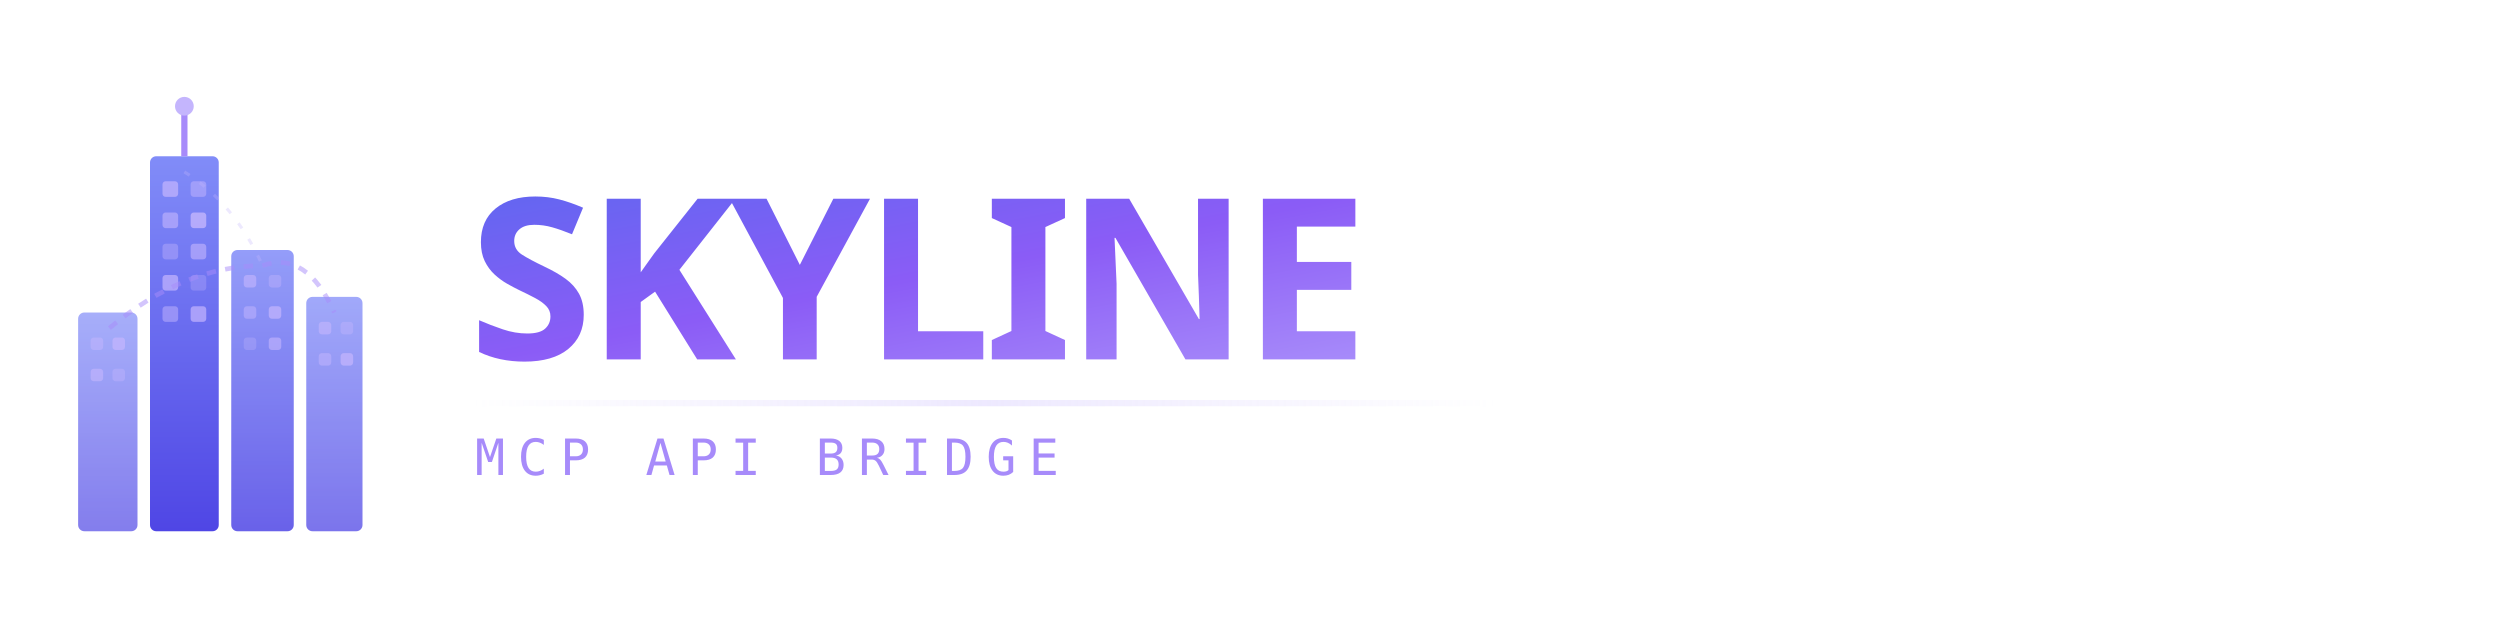
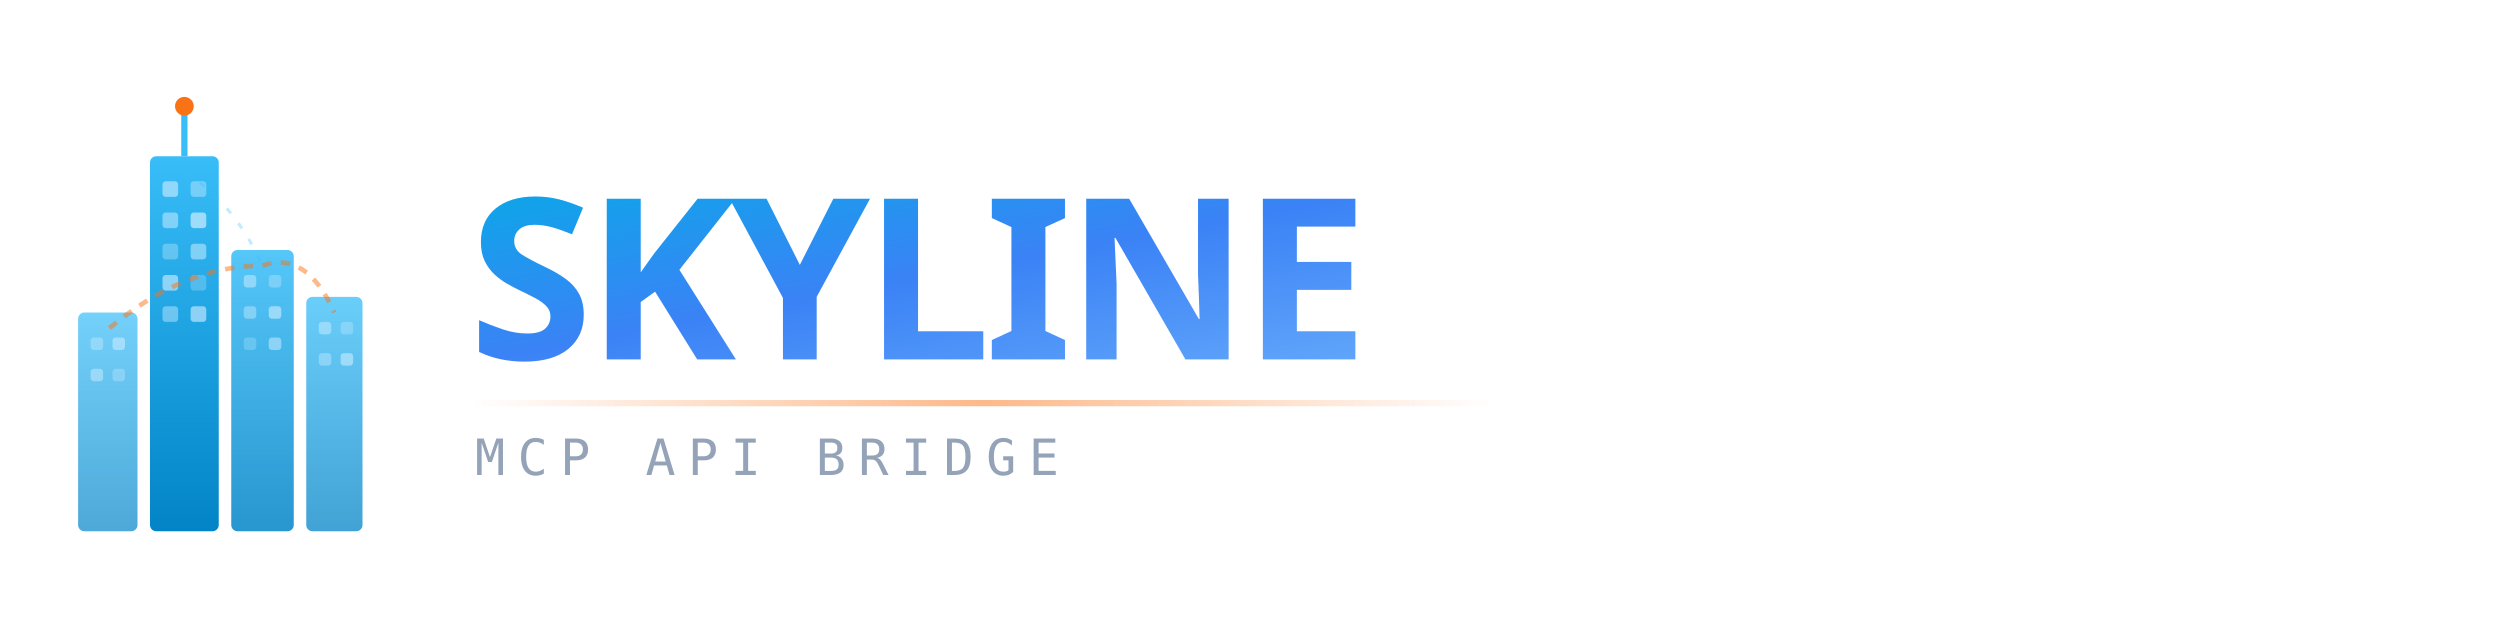
<svg xmlns="http://www.w3.org/2000/svg" viewBox="0 0 800 200" fill="none">
  <defs>
    <linearGradient id="skyGrad" x1="0%" y1="0%" x2="100%" y2="100%">
-       <stop offset="0%" style="stop-color:#6366f1" />
-       <stop offset="50%" style="stop-color:#8b5cf6" />
-       <stop offset="100%" style="stop-color:#a78bfa" />
+       <stop offset="0%" style="stop-color:#0EA5E9" />
+       <stop offset="50%" style="stop-color:#3B82F6" />
+       <stop offset="100%" style="stop-color:#60A5FA" />
    </linearGradient>
    <linearGradient id="buildingGrad" x1="0%" y1="100%" x2="0%" y2="0%">
-       <stop offset="0%" style="stop-color:#4f46e5" />
-       <stop offset="100%" style="stop-color:#818cf8" />
+       <stop offset="0%" style="stop-color:#0284c7" />
+       <stop offset="100%" style="stop-color:#38bdf8" />
    </linearGradient>
    <linearGradient id="glowGrad" x1="0%" y1="0%" x2="100%" y2="0%">
-       <stop offset="0%" style="stop-color:#c4b5fd;stop-opacity:0" />
-       <stop offset="50%" style="stop-color:#c4b5fd;stop-opacity:0.3" />
-       <stop offset="100%" style="stop-color:#c4b5fd;stop-opacity:0" />
+       <stop offset="0%" style="stop-color:#F97316;stop-opacity:0" />
+       <stop offset="50%" style="stop-color:#F97316;stop-opacity:0.5" />
+       <stop offset="100%" style="stop-color:#F97316;stop-opacity:0" />
    </linearGradient>
  </defs>
  <g transform="translate(20, 30)">
    <rect x="28" y="20" width="22" height="120" rx="2" fill="url(#buildingGrad)" />
-     <rect x="32" y="28" width="5" height="5" rx="1" fill="#c4b5fd" opacity="0.7" />
-     <rect x="41" y="28" width="5" height="5" rx="1" fill="#c4b5fd" opacity="0.5" />
-     <rect x="32" y="38" width="5" height="5" rx="1" fill="#c4b5fd" opacity="0.6" />
-     <rect x="41" y="38" width="5" height="5" rx="1" fill="#c4b5fd" opacity="0.8" />
-     <rect x="32" y="48" width="5" height="5" rx="1" fill="#c4b5fd" opacity="0.4" />
-     <rect x="41" y="48" width="5" height="5" rx="1" fill="#c4b5fd" opacity="0.6" />
-     <rect x="32" y="58" width="5" height="5" rx="1" fill="#c4b5fd" opacity="0.7" />
-     <rect x="41" y="58" width="5" height="5" rx="1" fill="#c4b5fd" opacity="0.3" />
-     <rect x="32" y="68" width="5" height="5" rx="1" fill="#c4b5fd" opacity="0.5" />
-     <rect x="41" y="68" width="5" height="5" rx="1" fill="#c4b5fd" opacity="0.7" />
-     <line x1="39" y1="5" x2="39" y2="20" stroke="#a78bfa" stroke-width="2" />
-     <circle cx="39" cy="4" r="3" fill="#c4b5fd" />
+     <rect x="32" y="28" width="5" height="5" rx="1" fill="#bae6fd" opacity="0.7" />
+     <rect x="41" y="28" width="5" height="5" rx="1" fill="#bae6fd" opacity="0.5" />
+     <rect x="32" y="38" width="5" height="5" rx="1" fill="#bae6fd" opacity="0.6" />
+     <rect x="41" y="38" width="5" height="5" rx="1" fill="#bae6fd" opacity="0.8" />
+     <rect x="32" y="48" width="5" height="5" rx="1" fill="#bae6fd" opacity="0.4" />
+     <rect x="41" y="48" width="5" height="5" rx="1" fill="#bae6fd" opacity="0.6" />
+     <rect x="32" y="58" width="5" height="5" rx="1" fill="#bae6fd" opacity="0.7" />
+     <rect x="41" y="58" width="5" height="5" rx="1" fill="#bae6fd" opacity="0.3" />
+     <rect x="32" y="68" width="5" height="5" rx="1" fill="#bae6fd" opacity="0.5" />
+     <rect x="41" y="68" width="5" height="5" rx="1" fill="#bae6fd" opacity="0.7" />
+     <line x1="39" y1="5" x2="39" y2="20" stroke="#38bdf8" stroke-width="2" />
+     <circle cx="39" cy="4" r="3" fill="#F97316" />
    <rect x="54" y="50" width="20" height="90" rx="2" fill="url(#buildingGrad)" opacity="0.85" />
-     <rect x="58" y="58" width="4" height="4" rx="1" fill="#c4b5fd" opacity="0.6" />
-     <rect x="66" y="58" width="4" height="4" rx="1" fill="#c4b5fd" opacity="0.4" />
-     <rect x="58" y="68" width="4" height="4" rx="1" fill="#c4b5fd" opacity="0.5" />
-     <rect x="66" y="68" width="4" height="4" rx="1" fill="#c4b5fd" opacity="0.7" />
-     <rect x="58" y="78" width="4" height="4" rx="1" fill="#c4b5fd" opacity="0.3" />
-     <rect x="66" y="78" width="4" height="4" rx="1" fill="#c4b5fd" opacity="0.6" />
+     <rect x="58" y="58" width="4" height="4" rx="1" fill="#bae6fd" opacity="0.6" />
+     <rect x="66" y="58" width="4" height="4" rx="1" fill="#bae6fd" opacity="0.4" />
+     <rect x="58" y="68" width="4" height="4" rx="1" fill="#bae6fd" opacity="0.5" />
+     <rect x="66" y="68" width="4" height="4" rx="1" fill="#bae6fd" opacity="0.7" />
+     <rect x="58" y="78" width="4" height="4" rx="1" fill="#bae6fd" opacity="0.3" />
+     <rect x="66" y="78" width="4" height="4" rx="1" fill="#bae6fd" opacity="0.6" />
    <rect x="5" y="70" width="19" height="70" rx="2" fill="url(#buildingGrad)" opacity="0.7" />
-     <rect x="9" y="78" width="4" height="4" rx="1" fill="#c4b5fd" opacity="0.5" />
-     <rect x="16" y="78" width="4" height="4" rx="1" fill="#c4b5fd" opacity="0.7" />
-     <rect x="9" y="88" width="4" height="4" rx="1" fill="#c4b5fd" opacity="0.6" />
-     <rect x="16" y="88" width="4" height="4" rx="1" fill="#c4b5fd" opacity="0.4" />
+     <rect x="9" y="78" width="4" height="4" rx="1" fill="#bae6fd" opacity="0.5" />
+     <rect x="16" y="78" width="4" height="4" rx="1" fill="#bae6fd" opacity="0.7" />
+     <rect x="9" y="88" width="4" height="4" rx="1" fill="#bae6fd" opacity="0.6" />
+     <rect x="16" y="88" width="4" height="4" rx="1" fill="#bae6fd" opacity="0.4" />
    <rect x="78" y="65" width="18" height="75" rx="2" fill="url(#buildingGrad)" opacity="0.75" />
-     <rect x="82" y="73" width="4" height="4" rx="1" fill="#c4b5fd" opacity="0.6" />
-     <rect x="89" y="73" width="4" height="4" rx="1" fill="#c4b5fd" opacity="0.4" />
-     <rect x="82" y="83" width="4" height="4" rx="1" fill="#c4b5fd" opacity="0.5" />
-     <rect x="89" y="83" width="4" height="4" rx="1" fill="#c4b5fd" opacity="0.7" />
-     <path d="M 15 75 Q 39 55 64 55" stroke="#a78bfa" stroke-width="1.5" fill="none" opacity="0.5" stroke-dasharray="3,3" />
-     <path d="M 64 55 Q 78 50 87 70" stroke="#a78bfa" stroke-width="1.5" fill="none" opacity="0.5" stroke-dasharray="3,3" />
-     <path d="M 39 25 Q 55 35 64 55" stroke="#c4b5fd" stroke-width="1" fill="none" opacity="0.3" stroke-dasharray="2,4" />
+     <rect x="82" y="73" width="4" height="4" rx="1" fill="#bae6fd" opacity="0.6" />
+     <rect x="89" y="73" width="4" height="4" rx="1" fill="#bae6fd" opacity="0.4" />
+     <rect x="82" y="83" width="4" height="4" rx="1" fill="#bae6fd" opacity="0.5" />
+     <rect x="89" y="83" width="4" height="4" rx="1" fill="#bae6fd" opacity="0.7" />
+     <path d="M 15 75 Q 39 55 64 55" stroke="#F97316" stroke-width="1.5" fill="none" opacity="0.5" stroke-dasharray="3,3" />
+     <path d="M 64 55 Q 78 50 87 70" stroke="#F97316" stroke-width="1.5" fill="none" opacity="0.5" stroke-dasharray="3,3" />
+     <path d="M 39 25 Q 55 35 64 55" stroke="#38bdf8" stroke-width="1" fill="none" opacity="0.3" stroke-dasharray="2,4" />
  </g>
  <text x="150" y="115" font-family="'Segoe UI', 'SF Pro Display', system-ui, -apple-system, sans-serif" font-weight="700" font-size="72" fill="url(#skyGrad)" letter-spacing="-2">
    SKYLINE
  </text>
  <rect x="150" y="128" width="330" height="2" rx="1" fill="url(#glowGrad)" />
-   <text x="152" y="152" font-family="'SF Mono', 'Cascadia Code', 'Fira Code', monospace" font-weight="400" font-size="16" fill="#a78bfa" letter-spacing="4">
+   <text x="152" y="152" font-family="'SF Mono', 'JetBrains Mono', 'Fira Code', monospace" font-weight="400" font-size="16" fill="#94A3B8" letter-spacing="4">
    MCP API BRIDGE
  </text>
</svg>
